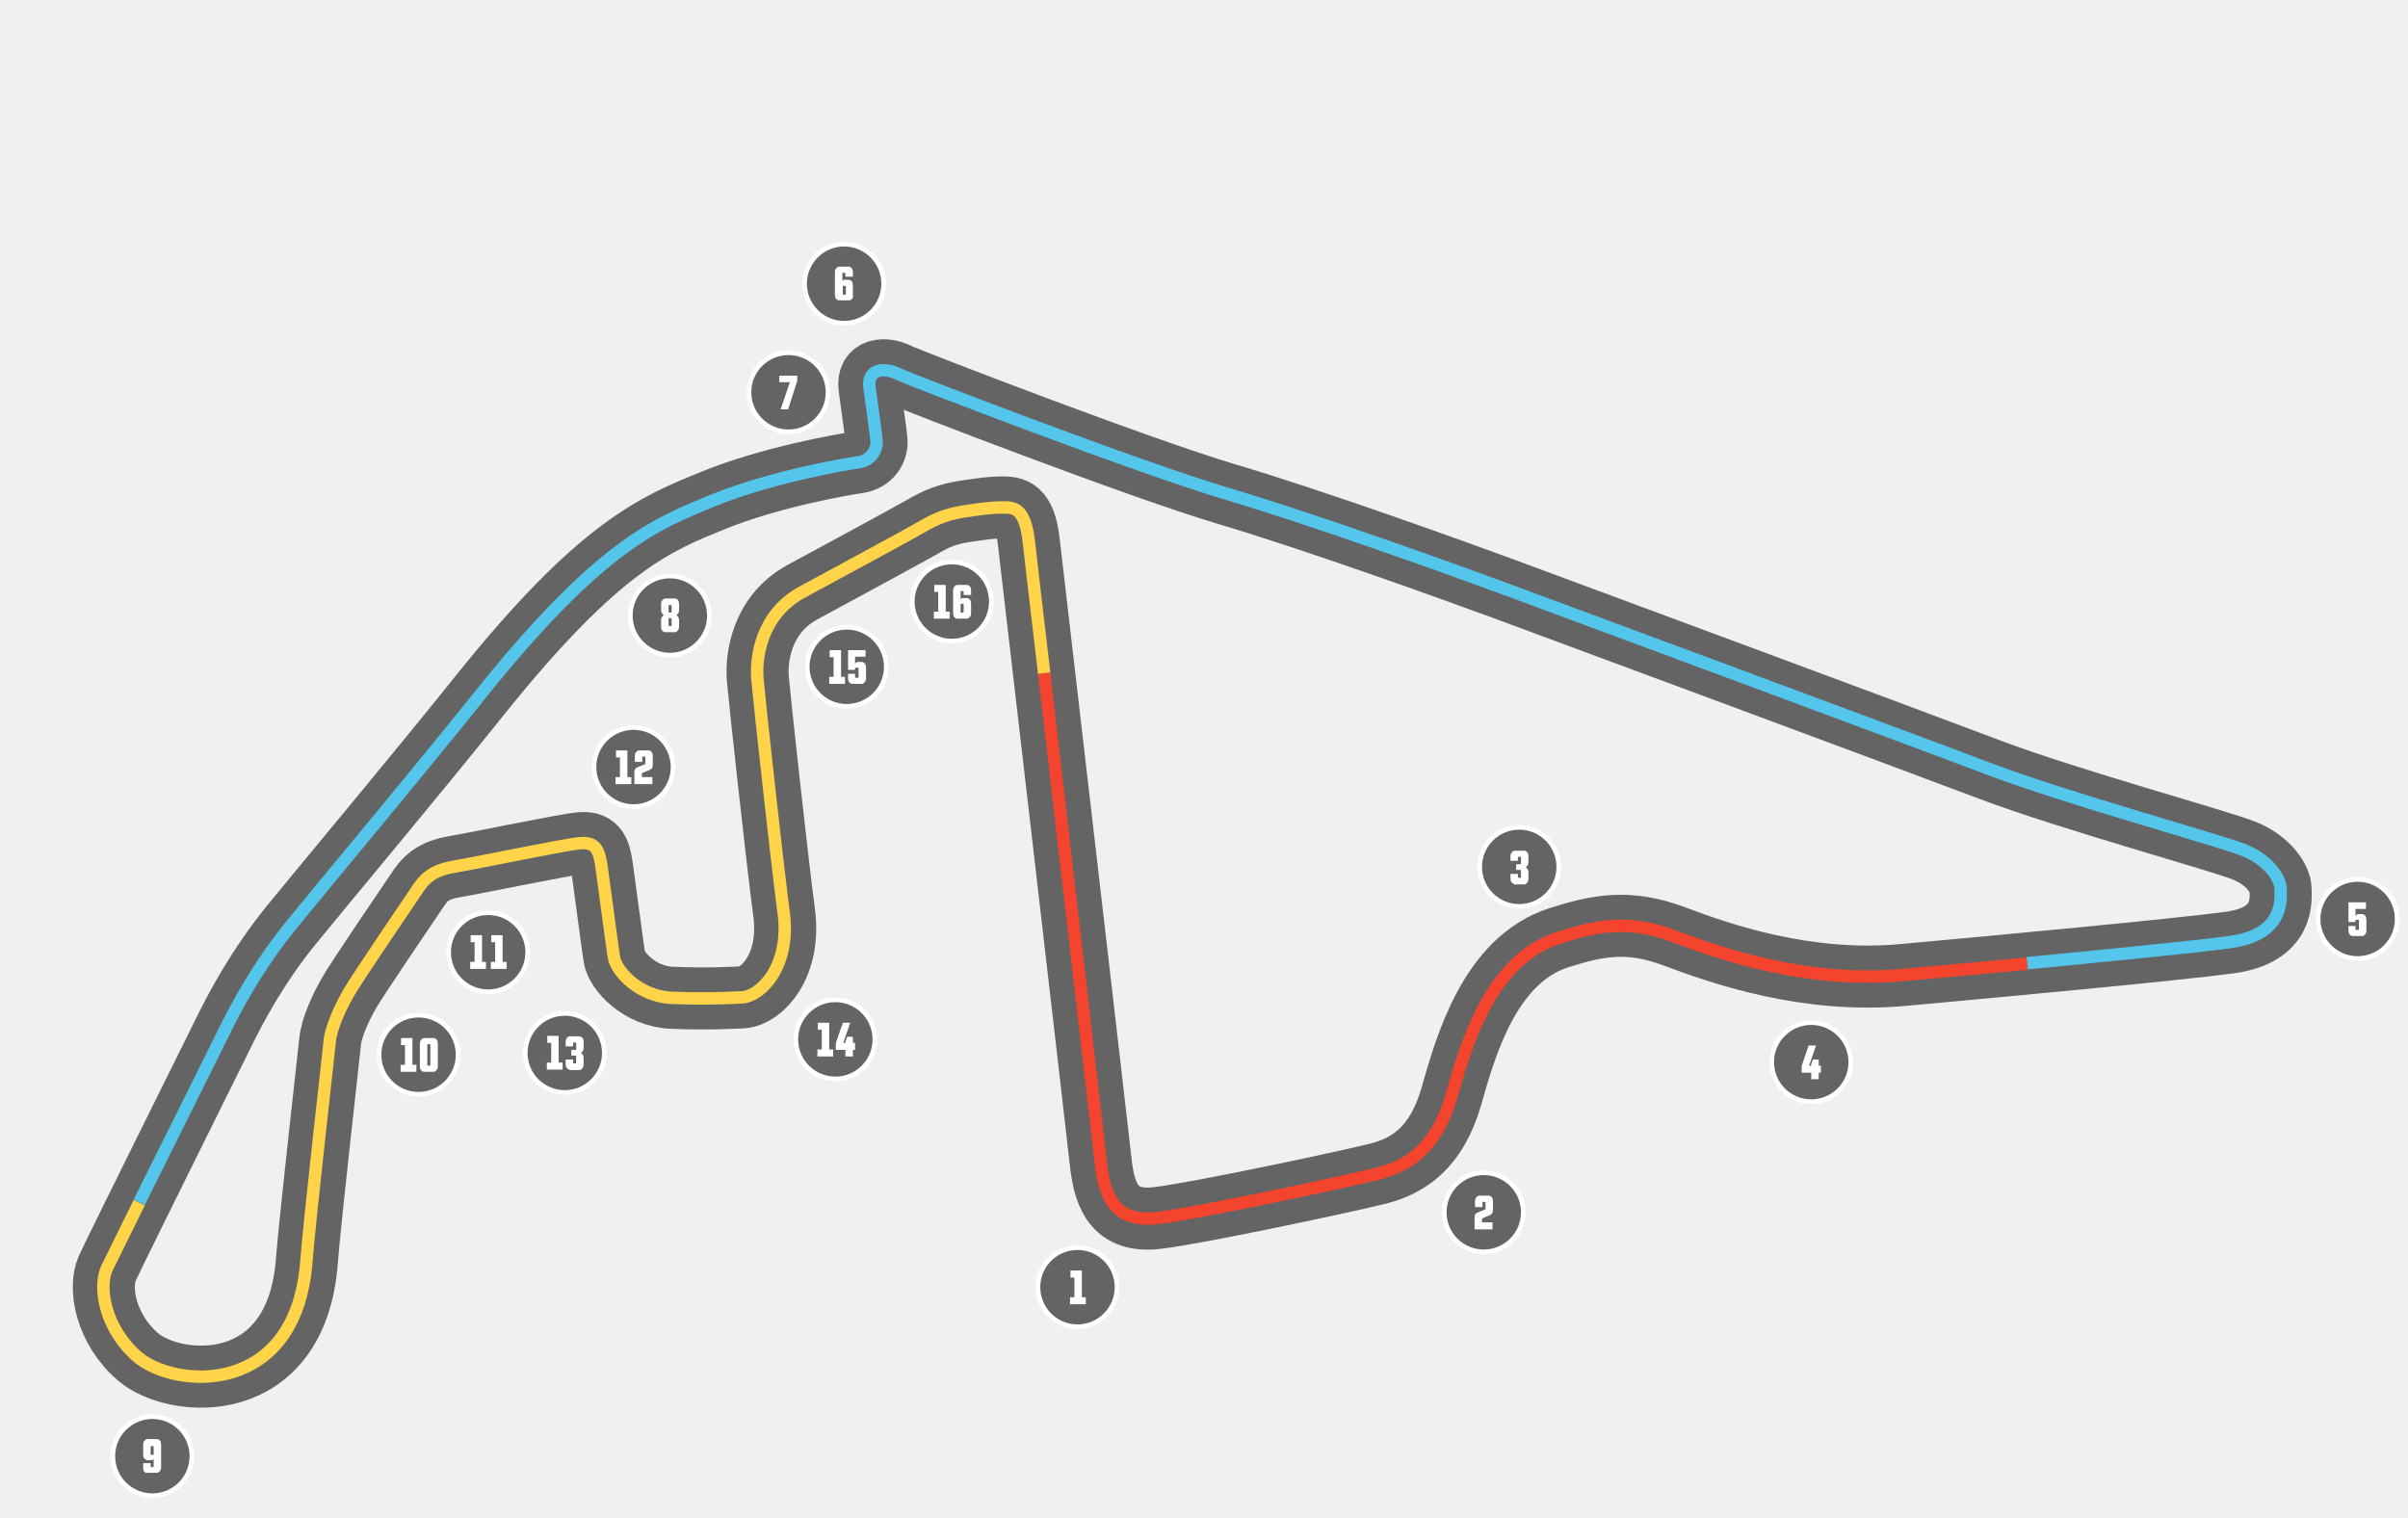
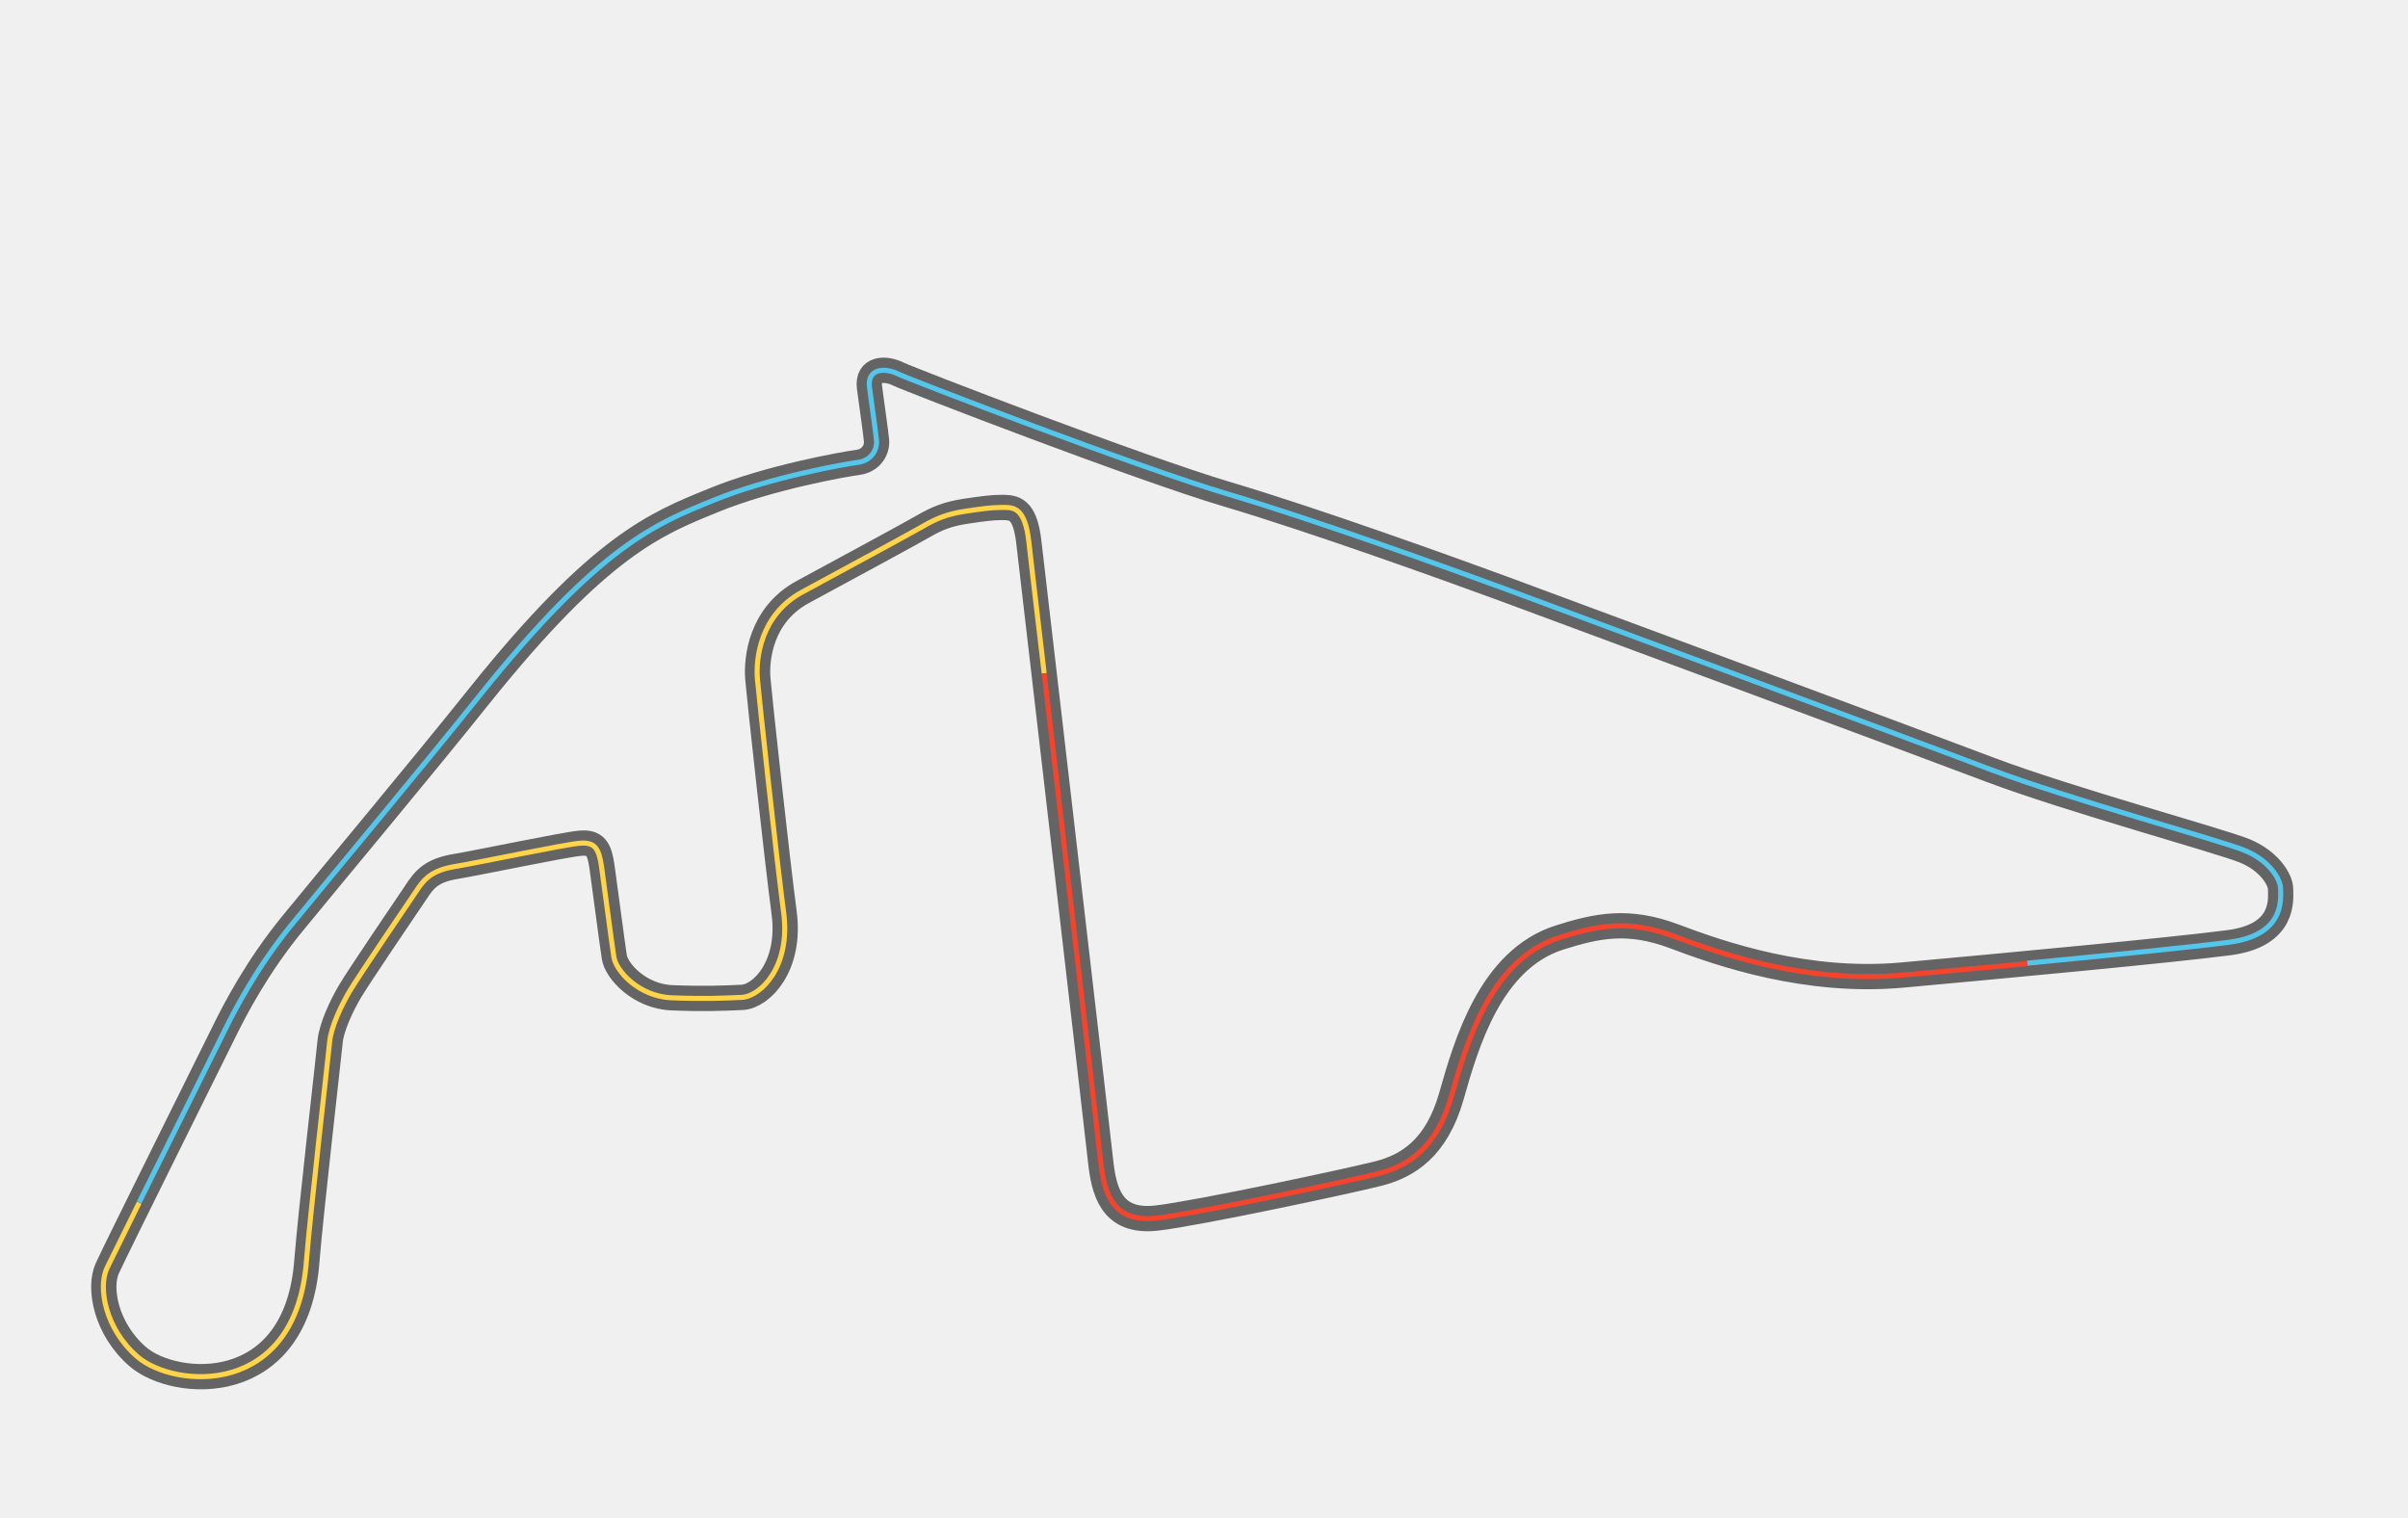
<svg xmlns="http://www.w3.org/2000/svg" version="1.1" x="0px" y="0px" viewBox="0.0 0.0 550.0 346.5" style="enable-background:new 0 0 550 443.7;" xml:space="preserve">
  <style type="text/css">
- 	.st0{fill:none;stroke:#646464;stroke-width:14.173;stroke-miterlimit:10;}
- 	.st1{fill:none;stroke:#FFD449;stroke-width:2.835;stroke-miterlimit:10;}
- 	.st2{fill:none;stroke:#54C6EB;stroke-width:2.835;stroke-miterlimit:10;}
- 	.st3{fill:none;stroke:#F4442E;stroke-width:2.835;stroke-miterlimit:10;}
- 	.st4{fill:none;stroke:#FFFFFF;stroke-width:2.126;}
+ 	.st0{fill:none;stroke:#646464;stroke-width:5.775;stroke-miterlimit:10;}
+ 	.st1{fill:none;stroke:#FFD449;stroke-width:1.155;stroke-miterlimit:10;}
+ 	.st2{fill:none;stroke:#54C6EB;stroke-width:1.155;stroke-miterlimit:10;}
+ 	.st3{fill:none;stroke:#F4442E;stroke-width:1.155;stroke-miterlimit:10;}
+ 	.st4{fill:none;stroke:#FFFFFF;stroke-width:0.866;}
	.st5{fill:#646464;}
	.st6{fill:#FFFFFF;}
	.st7{fill:#09BC8A;}
- 	.st8{fill:none;stroke:#646464;stroke-width:2.835;stroke-miterlimit:10;}
- 	.st9{fill:none;stroke:#09BC8A;stroke-width:1.984;stroke-miterlimit:10;}
- 	.st10{fill:none;stroke:#09BC8A;stroke-width:2.21;stroke-miterlimit:10;}
+ 	.st8{fill:none;stroke:#646464;stroke-width:1.155;stroke-miterlimit:10;}
+ 	.st9{fill:none;stroke:#09BC8A;stroke-width:0.809;stroke-miterlimit:10;}
+ 	.st10{fill:none;stroke:#09BC8A;stroke-width:0.900;stroke-miterlimit:10;}
	.st11{fill:#FF3380;}
- 	.st12{fill:none;stroke:#FF3380;stroke-width:1.984;stroke-miterlimit:10;}
- 	.st13{fill:none;stroke:#646464;stroke-width:0.709;stroke-miterlimit:10;}
- 	.st14{fill:none;stroke:#F4442E;stroke-width:5.669;stroke-miterlimit:10;}
- 	.st15{fill:none;stroke:#54C6EB;stroke-width:5.669;stroke-miterlimit:10;}
- 	.st16{fill:none;stroke:#FFD449;stroke-width:5.669;stroke-miterlimit:10;}
- 	.st17{fill:none;stroke:#09BC8A;stroke-width:2.835;stroke-miterlimit:10;}
+ 	.st12{fill:none;stroke:#FF3380;stroke-width:0.809;stroke-miterlimit:10;}
+ 	.st13{fill:none;stroke:#646464;stroke-width:0.289;stroke-miterlimit:10;}
+ 	.st14{fill:none;stroke:#F4442E;stroke-width:2.310;stroke-miterlimit:10;}
+ 	.st15{fill:none;stroke:#54C6EB;stroke-width:2.310;stroke-miterlimit:10;}
+ 	.st16{fill:none;stroke:#FFD449;stroke-width:2.310;stroke-miterlimit:10;}
+ 	.st17{fill:none;stroke:#09BC8A;stroke-width:1.155;stroke-miterlimit:10;}
	.st18{clip-path:url(#SVGID_00000137821575107936811930000017085020792101648007_);}
	.st19{fill:#F4442E;}
	.st20{fill:#54C6EB;}
	.st21{fill:#FFD449;}
</style>
  <g id="コース">
    <path class="st0" d="M235,123.9c0,0,15.7,134.9,16.5,142.3c0.9,7.4,3.4,13.1,12.8,12c9.4-1.1,44.1-8.5,50.7-10.2   c6.5-1.7,13.1-5.7,16.5-17.6c3.4-12,8.9-31.1,24.5-36.2c8.8-2.8,15.9-4.3,26.5-0.3s30.2,10.8,52.1,8.8s61.8-5.7,74.6-7.4   c12.8-1.7,11.7-10,11.7-12.2s-2.6-6.5-8.3-8.8c-5.7-2.3-40.1-11.7-58.1-18.5c-17.9-6.8-99.4-37-111-41.3   c-11.7-4.3-43.3-15.7-63.2-21.6S208,86.8,205.1,85.4c-2.8-1.4-7.1-1.4-6.5,3.1c0.6,4.6,1.4,10,1.6,12.1c0.2,2.1-1.2,4.6-4.2,5   s-20.2,3.4-33.1,8.7c-13,5.3-25.8,10.2-53.3,44.5c-13.5,16.9-35.1,42.7-43,52.4s-12.9,19.3-15.5,24.6s-24.6,49.5-26.6,53.9   s-0.4,13.8,7,20.2c8.5,7.3,36.3,9.4,38.6-22c0.8-10.2,5-46.8,5.3-50c0.3-3.2,2.5-8,4.5-11.4c2-3.4,13-19.6,15.1-22.7   c2-3.1,3.7-5,9.1-5.9c5.4-0.9,24.9-5,28.4-5.3c3.5-0.3,4.4,1.2,5,5.4c0.6,4.2,2.3,17.3,2.8,20.5c0.4,3.2,5.7,9.1,13.2,9.4   c7.5,0.3,11.7,0.1,16.1-0.1c4.4-0.3,11.1-7.2,9.5-19.3s-5.6-48.7-6-53.4s0.7-14.6,10.1-19.8c9.4-5.1,24.6-13.3,27.7-15.1   c3.1-1.8,5.6-2.8,9.5-3.4c4-0.6,6.1-0.9,8.6-0.9C231.4,116,234.1,115.8,235,123.9z" />
  </g>
  <g id="セクター">
    <path class="st1" d="M31.8,274.7c-3.7,7.5-6.7,13.6-7.4,15c-2,4.4-0.4,13.8,7,20.2c8.5,7.3,36.3,9.4,38.6-22   c0.8-10.2,5-46.8,5.3-50c0.3-3.2,2.5-8,4.5-11.4c2-3.4,13-19.6,15.1-22.7c2-3.1,3.7-5,9.1-5.9c5.4-0.9,24.9-5,28.4-5.3   c3.5-0.3,4.4,1.2,5,5.4c0.6,4.2,2.3,17.3,2.8,20.5c0.4,3.2,5.7,9.1,13.2,9.4c7.5,0.3,11.7,0.1,16.1-0.1c4.4-0.3,11.1-7.2,9.5-19.3   s-5.6-48.7-6-53.4s0.7-14.6,10.1-19.8c9.4-5.1,24.6-13.3,27.7-15.1c3.1-1.8,5.6-2.8,9.5-3.4c4-0.6,6.1-0.9,8.6-0.9   c2.5,0,5.2-0.2,6.1,7.9c0,0,1.4,12.4,3.5,30" />
    <path class="st2" d="M463,220c18.6-1.8,38-3.7,46.2-4.8c12.8-1.7,11.7-10,11.7-12.2s-2.6-6.5-8.3-8.8c-5.7-2.3-40.1-11.7-58.1-18.5   c-17.9-6.8-99.4-37-111-41.3c-11.7-4.3-43.3-15.7-63.2-21.6S208,86.8,205.1,85.4c-2.8-1.4-7.1-1.4-6.5,3.1c0.6,4.6,1.4,10,1.6,12.1   c0.2,2.1-1.2,4.6-4.2,5s-20.2,3.4-33.1,8.7c-13,5.3-25.8,10.2-53.3,44.5c-13.5,16.9-35.1,42.7-43,52.4s-12.9,19.3-15.5,24.6   c-1.7,3.5-12,24.1-19.3,38.8" />
    <path class="st3" d="M238.5,153.8c4.7,40.2,12.4,107.2,13,112.4c0.9,7.4,3.4,13.1,12.8,12c9.4-1.1,44.1-8.5,50.7-10.2   c6.5-1.7,13.1-5.7,16.5-17.6c3.4-12,8.9-31.1,24.5-36.2c8.8-2.8,15.9-4.3,26.5-0.3s30.2,10.8,52.1,8.8c7.9-0.7,18-1.6,28.4-2.6" />
  </g>
  <g id="コーナー番号">
    <g>
      <g>
-         <circle class="st4" cx="246.1" cy="294" r="8.5" />
-         <circle class="st5" cx="246.1" cy="294" r="8.5" />
-       </g>
+ 			
+ 			
+ 		</g>
      <g>
-         <path class="st6" d="M244.4,297.9v-1.6h1v-4.5h-0.9v-1.6h2.6v6.1h0.9v1.6H244.4z" />
-       </g>
+ 			
+ 		</g>
    </g>
    <g>
      <g>
-         <circle class="st4" cx="338.9" cy="276.9" r="8.5" />
-         <circle class="st5" cx="338.9" cy="276.9" r="8.5" />
-       </g>
+ 			
+ 			
+ 		</g>
      <g>
-         <path class="st6" d="M336.8,280.8v-2.6c0-0.6,0.1-1,0.6-1.2l1.9-0.8v-1.6l-0.1-0.1h-0.5l-0.1,0.1v1.1h-1.7v-1.3     c0-0.8,0.4-1.1,0.8-1.3h2.5c0.5,0.2,0.8,0.5,0.8,1.3v1.9c0,0.6-0.1,0.9-0.6,1.2l-1.9,0.8v0.9h2.4v1.6H336.8z" />
-       </g>
+ 			
+ 		</g>
    </g>
    <g>
      <g>
-         <circle class="st4" cx="347" cy="198" r="8.5" />
-         <circle class="st5" cx="347" cy="198" r="8.5" />
-       </g>
+ 			
+ 			
+ 		</g>
      <g>
-         <path class="st6" d="M345.8,201.9c-0.5-0.2-0.8-0.5-0.8-1.3v-1h1.7v0.8l0.1,0.1h0.5l0.1-0.1v-1.6l-0.1-0.1h-1v-1.3h1l0.1-0.1     v-1.5l-0.1-0.1h-0.5l-0.1,0.1v0.8h-1.7v-1c0-0.8,0.4-1.1,0.8-1.3h2.5c0.5,0.2,0.8,0.5,0.8,1.3v1.3c0,0.6-0.2,0.9-0.6,1.2     c0.4,0.3,0.6,0.6,0.6,1.2v1.4c0,0.8-0.4,1.1-0.8,1.3H345.8z" />
-       </g>
+ 			
+ 		</g>
    </g>
    <g>
      <g>
-         <circle class="st4" cx="413.7" cy="242.6" r="8.5" />
-         <circle class="st5" cx="413.7" cy="242.6" r="8.5" />
-       </g>
+ 			
+ 			
+ 		</g>
      <g>
-         <path class="st6" d="M415.4,245v1.5h-1.7V245h-2.2v-1.5l1.6-4.7h1.7l-1.6,4.6h0.5v-0.4l0.4-1h1.3v1.4h0.5v1.6H415.4z" />
-       </g>
+ 			
+ 		</g>
    </g>
    <g>
      <g>
-         <circle class="st4" cx="538.5" cy="209.9" r="8.5" />
-         <circle class="st5" cx="538.5" cy="209.9" r="8.5" />
-       </g>
+ 			
+ 			
+ 		</g>
      <g>
-         <path class="st6" d="M537.2,213.8c-0.5-0.2-0.8-0.5-0.8-1.3v-1h1.6v0.8l0.1,0.1h0.6l0.1-0.1v-2.1l-0.1-0.1h-0.6l-0.1,0.1v0.4     h-1.6v-4.5h4v1.5H538v1.6l0.4-0.4h1.3c0.5,0.2,0.8,0.5,0.8,1.3v2.4c0,0.8-0.4,1.1-0.8,1.3H537.2z" />
-       </g>
+ 			
+ 		</g>
    </g>
    <g>
      <g>
-         <circle class="st4" cx="192.8" cy="64.8" r="8.5" />
-         <circle class="st5" cx="192.8" cy="64.8" r="8.5" />
-       </g>
+ 			
+ 			
+ 		</g>
      <g>
-         <path class="st6" d="M194,68.6h-2.5c-0.5-0.2-0.8-0.5-0.8-1.3v-5.1c0-0.8,0.4-1.1,0.8-1.3h2.5c0.5,0.2,0.8,0.5,0.8,1.3v1h-1.7     v-0.8l-0.1-0.1h-0.5l-0.1,0.1v1.8l0.3-0.3h1.3c0.5,0.2,0.8,0.5,0.8,1.3v2.2C194.9,68.2,194.5,68.5,194,68.6z M193.1,67.3l0.1-0.1     v-1.8l-0.1-0.1h-0.5l-0.1,0.1v1.8l0.1,0.1H193.1z" />
-       </g>
+ 			
+ 		</g>
    </g>
    <g>
      <g>
-         <circle class="st4" cx="180.1" cy="89.6" r="8.5" />
-         <circle class="st5" cx="180.1" cy="89.6" r="8.5" />
-       </g>
+ 			
+ 			
+ 		</g>
      <g>
-         <path class="st6" d="M178.3,93.5l2.1-6.2H178v-1.5h4.1V87l-2.1,6.5H178.3z" />
-       </g>
+ 			
+ 		</g>
    </g>
    <g>
      <g>
-         <circle class="st4" cx="153" cy="140.6" r="8.5" />
-         <circle class="st5" cx="153" cy="140.6" r="8.5" />
-       </g>
+ 			
+ 			
+ 		</g>
      <g>
-         <path class="st6" d="M151.8,144.4c-0.5-0.2-0.8-0.5-0.8-1.3v-1.4c0-0.6,0.2-0.9,0.6-1.2c-0.4-0.3-0.6-0.6-0.6-1.2V138     c0-0.8,0.4-1.1,0.8-1.3h2.5c0.5,0.2,0.8,0.5,0.8,1.3v1.3c0,0.6-0.2,0.9-0.6,1.2c0.4,0.3,0.6,0.6,0.6,1.2v1.4     c0,0.8-0.4,1.1-0.8,1.3H151.8z M152.7,139.8l0.1,0.1h0.5l0.1-0.1v-1.5l-0.1-0.1h-0.5l-0.1,0.1V139.8z M153.4,142.9v-1.6l-0.1-0.1     h-0.5l-0.1,0.1v1.6l0.1,0.1h0.5L153.4,142.9z" />
-       </g>
+ 			
+ 		</g>
    </g>
    <g>
      <g>
-         <circle class="st4" cx="34.8" cy="332.6" r="8.5" />
-         <circle class="st5" cx="34.8" cy="332.6" r="8.5" />
-       </g>
+ 			
+ 			
+ 		</g>
      <g>
-         <path class="st6" d="M33.5,336.5c-0.5-0.2-0.8-0.5-0.8-1.3v-1h1.7v0.8l0.1,0.1H35l0.1-0.1v-1.8l-0.3,0.3h-1.3     c-0.5-0.2-0.8-0.5-0.8-1.3v-2.2c0-0.8,0.4-1.1,0.8-1.3H36c0.5,0.2,0.8,0.5,0.8,1.3v5.1c0,0.8-0.4,1.1-0.8,1.3H33.5z M35.1,332.2     v-1.8l-0.1-0.1h-0.5l-0.1,0.1v1.8l0.1,0.1H35L35.1,332.2z" />
-       </g>
+ 			
+ 		</g>
    </g>
    <g>
      <g>
-         <circle class="st4" cx="144.7" cy="175.2" r="8.5" />
-         <circle class="st5" cx="144.7" cy="175.2" r="8.5" />
-       </g>
+ 			
+ 			
+ 		</g>
      <g>
-         <path class="st6" d="M140.6,179.1v-1.6h1v-4.5h-0.9v-1.6h2.6v6.1h0.9v1.6H140.6z" />
-         <path class="st6" d="M144.9,179.1v-2.6c0-0.6,0.1-1,0.6-1.2l1.9-0.8v-1.6l-0.1-0.1h-0.5l-0.1,0.1v1.1h-1.7v-1.3     c0-0.8,0.4-1.1,0.8-1.3h2.5c0.5,0.2,0.8,0.5,0.8,1.3v1.9c0,0.6-0.1,0.9-0.6,1.2l-1.9,0.8v0.9h2.4v1.6H144.9z" />
-       </g>
+ 			
+ 			
+ 		</g>
    </g>
    <g>
      <g>
-         <circle class="st4" cx="129" cy="240.5" r="8.5" />
-         <circle class="st5" cx="129" cy="240.5" r="8.5" />
-       </g>
+ 			
+ 			
+ 		</g>
      <g>
-         <path class="st6" d="M124.9,244.3v-1.6h1v-4.5H125v-1.6h2.6v6.1h0.9v1.6H124.9z" />
-         <path class="st6" d="M130,244.3c-0.5-0.2-0.8-0.5-0.8-1.3v-1h1.7v0.8l0.1,0.1h0.5l0.1-0.1v-1.6l-0.1-0.1h-1v-1.3h1l0.1-0.1v-1.5     l-0.1-0.1H131l-0.1,0.1v0.8h-1.7v-1c0-0.8,0.4-1.1,0.8-1.3h2.5c0.5,0.2,0.8,0.5,0.8,1.3v1.3c0,0.6-0.2,0.9-0.6,1.2     c0.4,0.3,0.6,0.6,0.6,1.2v1.4c0,0.8-0.4,1.1-0.8,1.3H130z" />
-       </g>
+ 			
+ 			
+ 		</g>
    </g>
    <g>
      <g>
-         <circle class="st4" cx="190.8" cy="237.4" r="8.5" />
-         <circle class="st5" cx="190.8" cy="237.4" r="8.5" />
-       </g>
+ 			
+ 			
+ 		</g>
      <g>
-         <path class="st6" d="M186.7,241.3v-1.6h1v-4.5h-0.9v-1.6h2.6v6.1h0.9v1.6H186.7z" />
-         <path class="st6" d="M194.8,239.8v1.5h-1.7v-1.5h-2.2v-1.5l1.6-4.7h1.7l-1.6,4.6h0.5v-0.4l0.4-1h1.3v1.4h0.5v1.6H194.8z" />
-       </g>
+ 			
+ 			
+ 		</g>
    </g>
    <g>
      <g>
-         <circle class="st4" cx="193.4" cy="152.3" r="8.5" />
-         <circle class="st5" cx="193.4" cy="152.3" r="8.5" />
-       </g>
+ 			
+ 			
+ 		</g>
      <g>
-         <path class="st6" d="M189.4,156.2v-1.6h1v-4.5h-0.9v-1.6h2.6v6.1h0.9v1.6H189.4z" />
-         <path class="st6" d="M194.5,156.2c-0.5-0.2-0.8-0.5-0.8-1.3v-1h1.6v0.8l0.1,0.1h0.6l0.1-0.1v-2.1l-0.1-0.1h-0.6l-0.1,0.1v0.4     h-1.6v-4.5h4v1.5h-2.4v1.6l0.4-0.4h1.3c0.5,0.2,0.8,0.5,0.8,1.3v2.4c0,0.8-0.4,1.1-0.8,1.3H194.5z" />
-       </g>
+ 			
+ 			
+ 		</g>
    </g>
    <g>
      <g>
-         <circle class="st4" cx="217.4" cy="137.4" r="8.5" />
-         <circle class="st5" cx="217.4" cy="137.4" r="8.5" />
-       </g>
+ 			
+ 			
+ 		</g>
      <g>
-         <path class="st6" d="M213.3,141.3v-1.6h1v-4.5h-0.9v-1.6h2.6v6.1h0.9v1.6H213.3z" />
-         <path class="st6" d="M221,141.3h-2.5c-0.5-0.2-0.8-0.5-0.8-1.3v-5.1c0-0.8,0.4-1.1,0.8-1.3h2.5c0.5,0.2,0.8,0.5,0.8,1.3v1h-1.7     v-0.8L220,135h-0.5l-0.1,0.1v1.8l0.3-0.3h1.3c0.5,0.2,0.8,0.5,0.8,1.3v2.2C221.8,140.8,221.4,141.1,221,141.3z M220,139.9     l0.1-0.1v-1.8l-0.1-0.1h-0.5l-0.1,0.1v1.8l0.1,0.1H220z" />
-       </g>
+ 			
+ 			
+ 		</g>
    </g>
    <g>
      <g>
-         <circle class="st4" cx="95.6" cy="240.9" r="8.5" />
-         <circle class="st5" cx="95.6" cy="240.9" r="8.5" />
-       </g>
+ 			
+ 			
+ 		</g>
      <g>
-         <path class="st6" d="M91.5,244.8v-1.6h1v-4.5h-0.9v-1.6h2.6v6.1h0.9v1.6H91.5z" />
-         <path class="st6" d="M99.2,244.8h-2.5c-0.5-0.2-0.8-0.5-0.8-1.3v-5.1c0-0.8,0.4-1.1,0.8-1.3h2.5c0.5,0.2,0.8,0.5,0.8,1.3v5.1     C100,244.3,99.6,244.6,99.2,244.8z M98.3,238.6l-0.1-0.1h-0.5l-0.1,0.1v4.7l0.1,0.1h0.5l0.1-0.1V238.6z" />
-       </g>
+ 			
+ 			
+ 		</g>
    </g>
    <g>
      <g>
-         <circle class="st4" cx="111.5" cy="217.5" r="8.5" />
-         <circle class="st5" cx="111.5" cy="217.5" r="8.5" />
-       </g>
+ 			
+ 			
+ 		</g>
      <g>
-         <path class="st6" d="M107.4,221.3v-1.6h1v-4.5h-0.9v-1.6h2.6v6.1h0.9v1.6H107.4z" />
-         <path class="st6" d="M112.1,221.3v-1.6h1v-4.5h-0.9v-1.6h2.6v6.1h0.9v1.6H112.1z" />
-       </g>
+ 			
+ 			
+ 		</g>
    </g>
  </g>
</svg>
